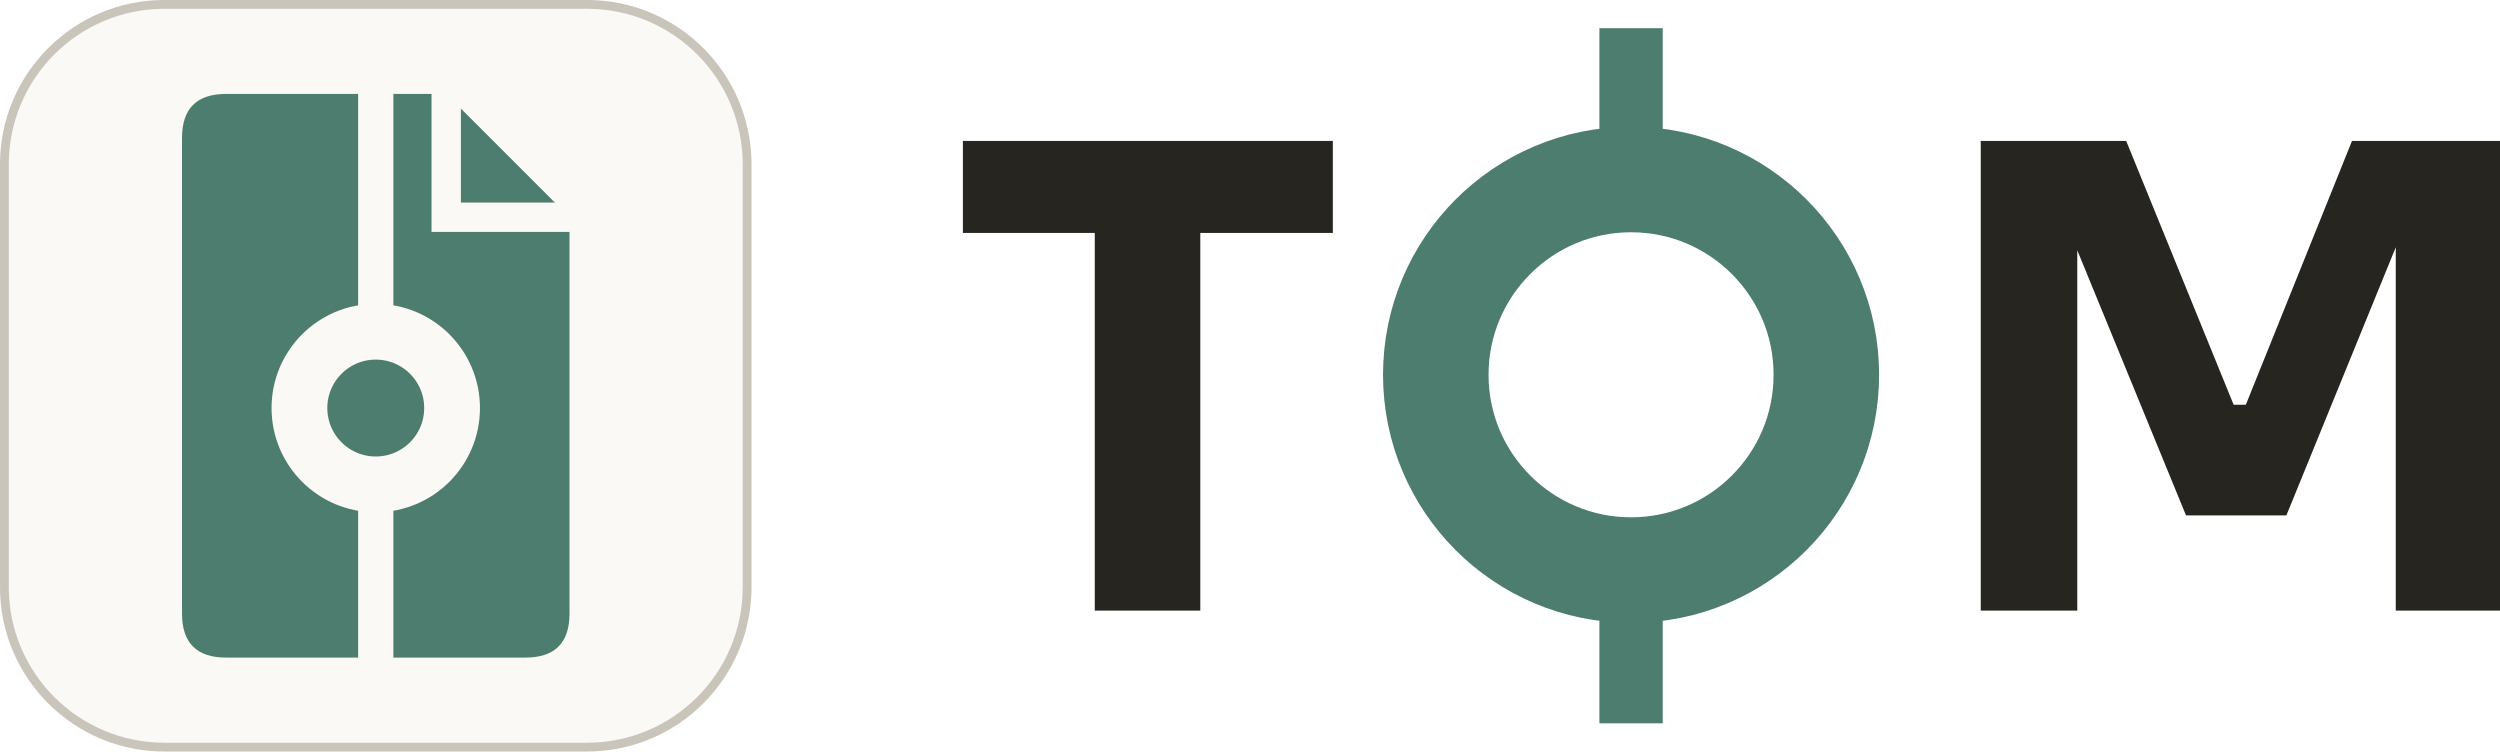
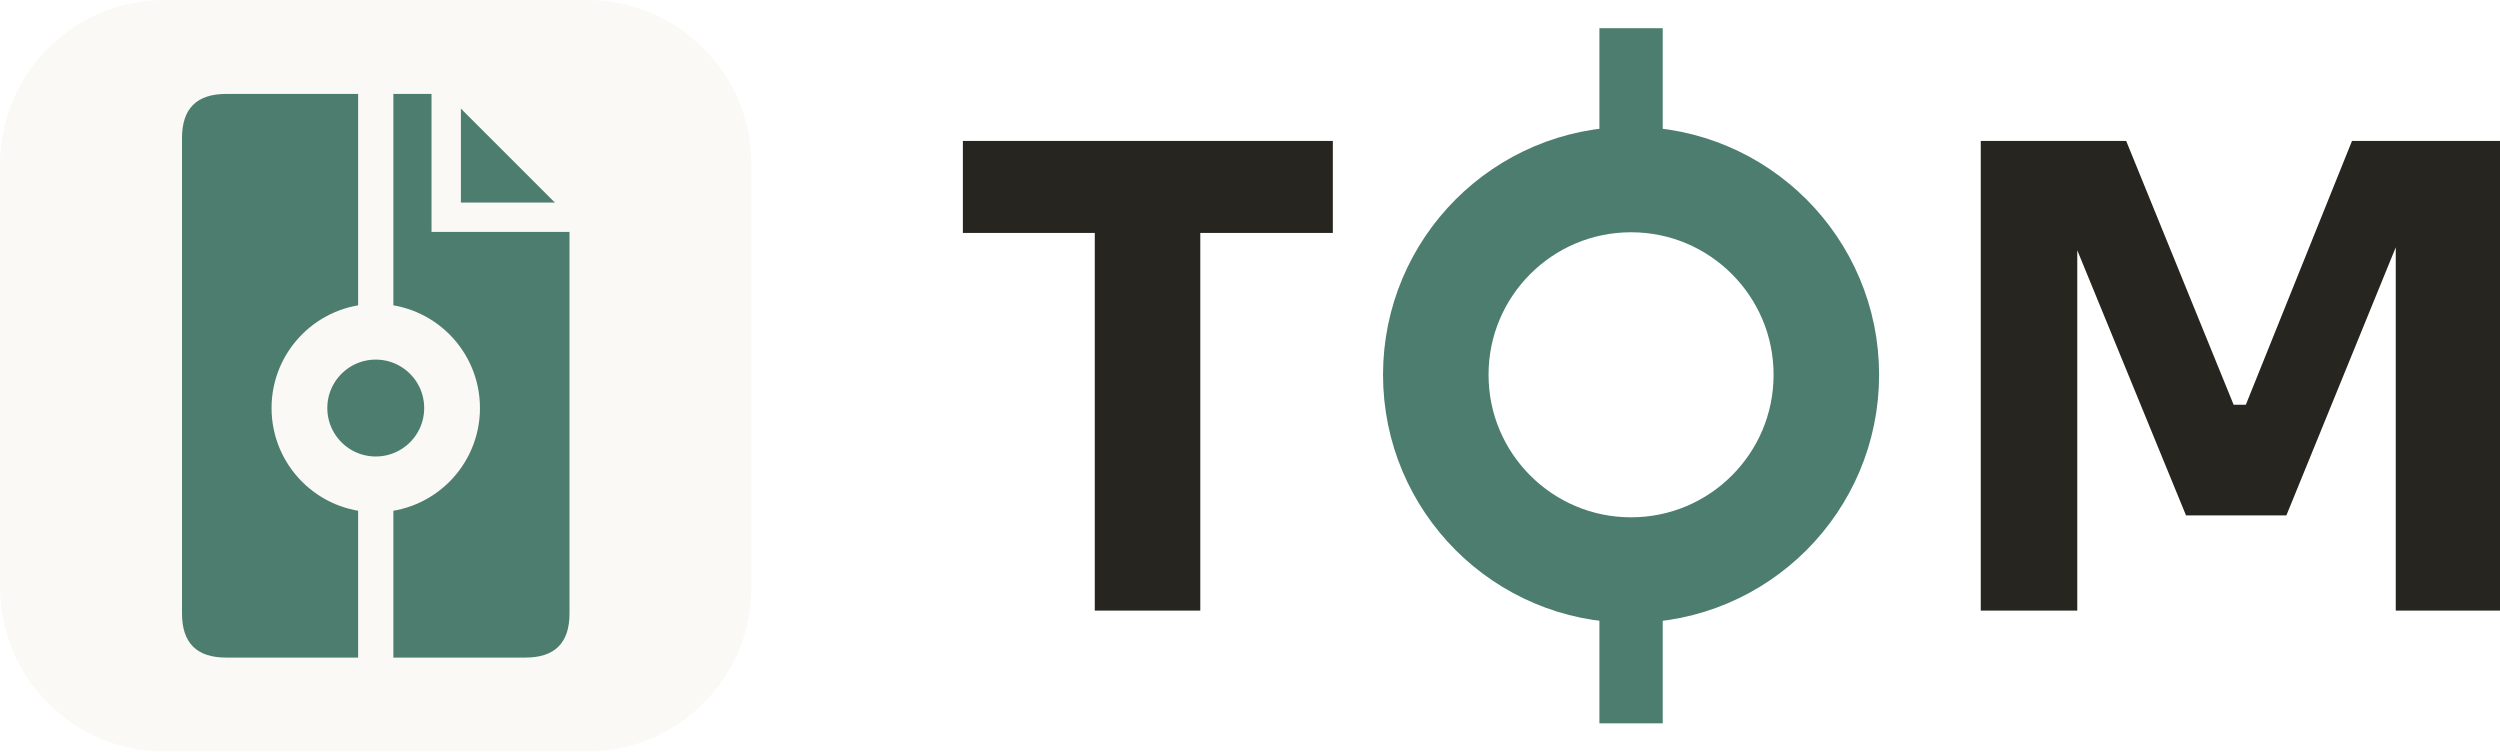
<svg xmlns="http://www.w3.org/2000/svg" viewBox="0 0 425.81 128" width="425.81" height="128">
  <svg x="0" y="0" width="128" height="128" viewBox="0 0 512 512">
    <rect id="tile" x="0" y="0" width="512" height="512" rx="112" fill="#FAF9F6" />
-     <rect id="hairline" x="3.0" y="3.0" width="506" height="506" rx="109.0" fill="none" stroke="#C9C5BB" stroke-width="6" />
    <path id="page" d="M 154 64 L 304 64 L 388 148 L 388 418 Q 388 448 358 448 L 154 448 Q 124 448 124 418 L 124 94 Q 124 64 154 64 Z" fill="#4C7D6E" />
    <path id="crease" d="M 304 54 L 304 148 L 398 148" fill="none" stroke="#FAF9F6" stroke-width="20" stroke-linecap="butt" stroke-linejoin="miter" />
    <path id="trunk" d="M 256 64 L 256 211.0 M 256 345.0 L 256 448" fill="none" stroke="#FAF9F6" stroke-width="24" stroke-linecap="round" />
    <circle id="commit" cx="256" cy="278" r="52" fill="none" stroke="#FAF9F6" stroke-width="38" />
  </svg>
  <svg x="164" y="4.8" width="261.81" height="118.4" viewBox="4.4 -35.04 477.8 216.08">
    <path id="T" d="M45.4 146.0V24.6H78.2V146.0ZM4.4 28.6V0.0H119.4V28.6Z" fill="#26251F" />
    <path id="M" d="M320.8 146.0V0.0H366.0L399.4 82.0H403.2L436.2 0.0H482.2V146.0H449.8V21.4L454.4 21.8L415.8 116.4H384.6L345.8 21.8L350.8 21.4V146.0Z" fill="#26251F" />
    <path id="trunk" d="M 212.1 -35.04 L 212.1 12.0 M 212.1 133.4 L 212.1 181.04" fill="none" stroke="#4C7D6E" stroke-width="19.68" stroke-linecap="round" />
    <circle id="O-commit" cx="212.1" cy="72.7" r="60.7" fill="none" stroke="#4C7D6E" stroke-width="32.8" />
  </svg>
</svg>
